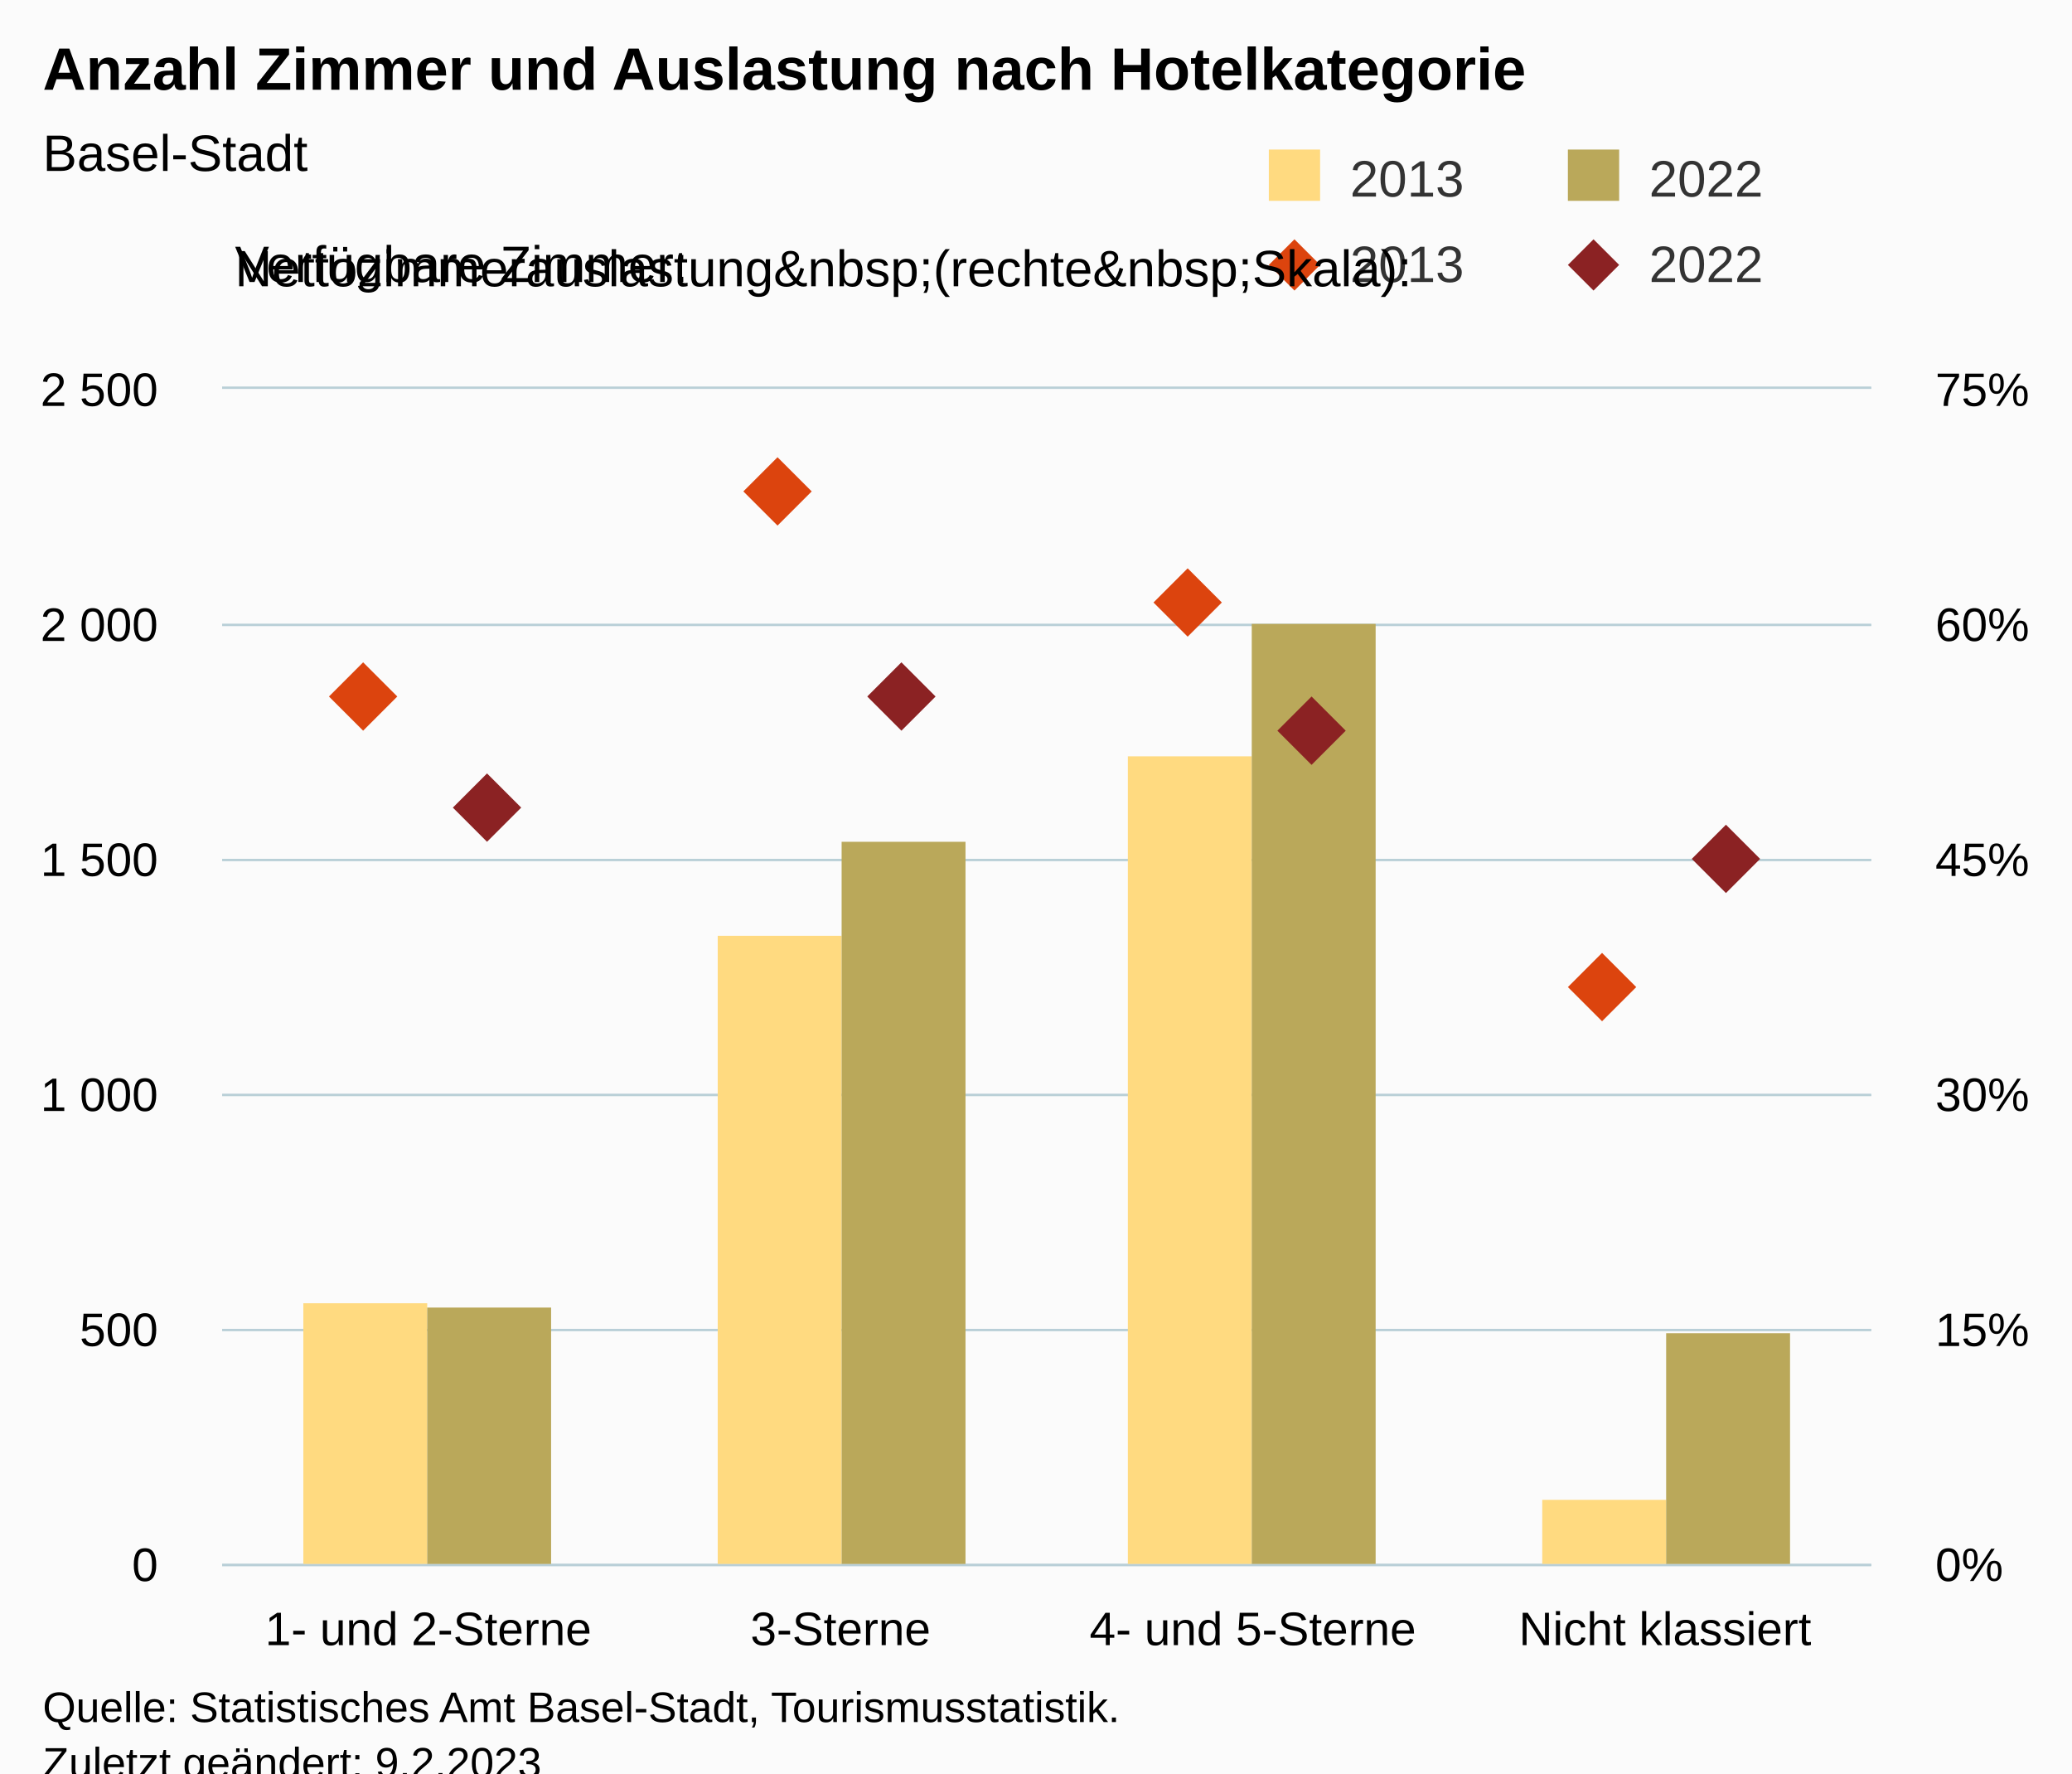
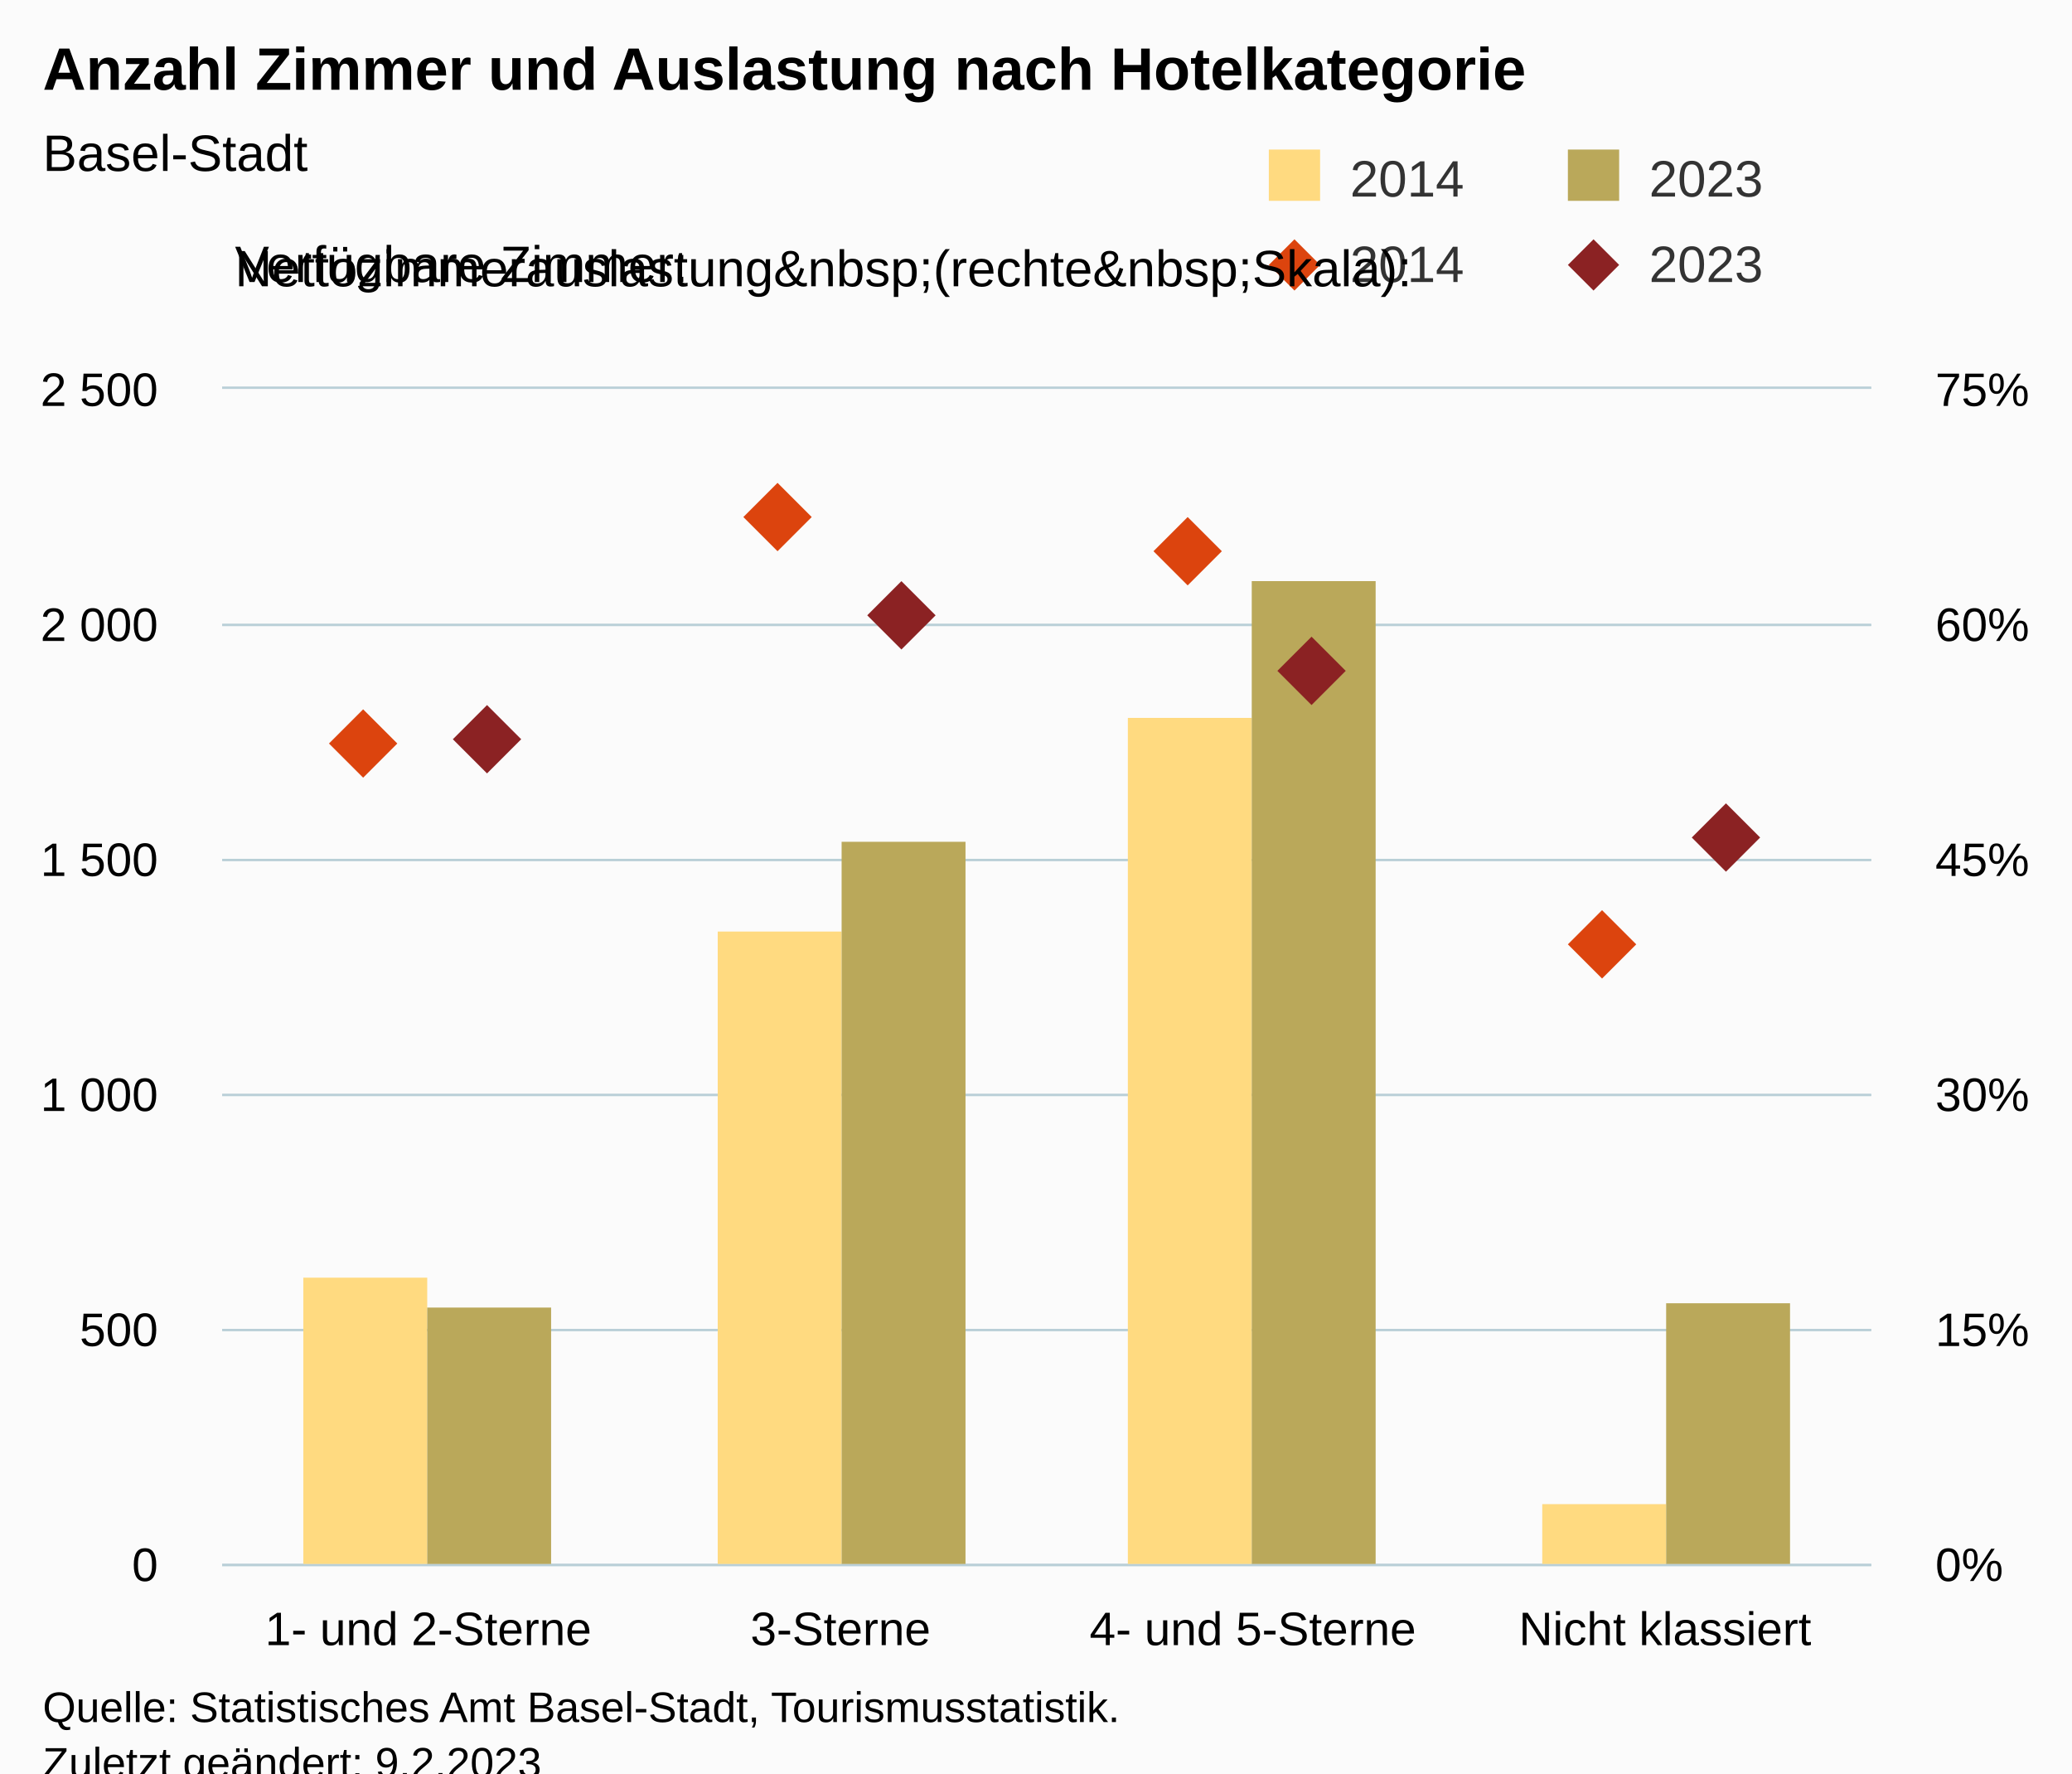
<svg xmlns="http://www.w3.org/2000/svg" version="1.1" class="highcharts-root" style="font-family:Arial;font-size:12px;" viewBox="0 0 485 415">
  <defs>
-     <clipPath id="highcharts-nibxb6p-25-">
+     <clipPath id="highcharts-9w8ut43-25-">
      <rect x="0" y="0" width="386" height="275" fill="none" />
    </clipPath>
-     <clipPath id="highcharts-nibxb6p-30-">
+     <clipPath id="highcharts-9w8ut43-30-">
      <rect x="0" y="0" width="386" height="275" fill="none" />
    </clipPath>
-     <clipPath id="highcharts-nibxb6p-39-">
+     <clipPath id="highcharts-9w8ut43-39-">
      <rect x="0" y="0" width="386" height="275" fill="none" />
    </clipPath>
-     <clipPath id="highcharts-nibxb6p-44-">
+     <clipPath id="highcharts-9w8ut43-44-">
      <rect x="52" y="91" width="386" height="275" fill="none" />
    </clipPath>
  </defs>
  <rect fill="#fbfbfb" class="highcharts-background" x="0" y="0" width="485" height="428" rx="0" ry="0" />
  <rect fill="none" class="highcharts-plot-background" x="52" y="91" width="386" height="275" />
  <g class="highcharts-pane-group" data-z-index="0" />
  <g class="highcharts-grid highcharts-xaxis-grid" data-z-index="1">
    <path fill="none" data-z-index="1" class="highcharts-grid-line" d="M 148.5 91 L 148.5 366" opacity="1" />
    <path fill="none" data-z-index="1" class="highcharts-grid-line" d="M 244.5 91 L 244.5 366" opacity="1" />
    <path fill="none" data-z-index="1" class="highcharts-grid-line" d="M 341.5 91 L 341.5 366" opacity="1" />
    <path fill="none" data-z-index="1" class="highcharts-grid-line" d="M 437.5 91 L 437.5 366" opacity="1" />
    <path fill="none" data-z-index="1" class="highcharts-grid-line" d="M 51.5 91 L 51.5 366" opacity="1" />
  </g>
  <g class="highcharts-grid highcharts-yaxis-grid" data-z-index="1">
    <path fill="none" stroke="#B9CFD7" stroke-width="0.5" data-z-index="1" class="highcharts-grid-line" d="M 52 366.25 L 438 366.25" opacity="1" />
    <path fill="none" stroke="#B9CFD7" stroke-width="0.5" data-z-index="1" class="highcharts-grid-line" d="M 52 311.25 L 438 311.25" opacity="1" />
    <path fill="none" stroke="#B9CFD7" stroke-width="0.5" data-z-index="1" class="highcharts-grid-line" d="M 52 256.25 L 438 256.25" opacity="1" />
    <path fill="none" stroke="#B9CFD7" stroke-width="0.5" data-z-index="1" class="highcharts-grid-line" d="M 52 201.25 L 438 201.25" opacity="1" />
    <path fill="none" stroke="#B9CFD7" stroke-width="0.5" data-z-index="1" class="highcharts-grid-line" d="M 52 146.25 L 438 146.25" opacity="1" />
    <path fill="none" stroke="#B9CFD7" stroke-width="0.5" data-z-index="1" class="highcharts-grid-line" d="M 52 90.75 L 438 90.75" opacity="1" />
  </g>
  <g class="highcharts-grid highcharts-yaxis-grid" data-z-index="1">
    <path fill="none" stroke="#B9CFD7" stroke-width="0.5" data-z-index="1" class="highcharts-grid-line" d="M 52 366.25 L 438 366.25" opacity="1" />
    <path fill="none" stroke="#B9CFD7" stroke-width="0.5" data-z-index="1" class="highcharts-grid-line" d="M 52 311.25 L 438 311.25" opacity="1" />
    <path fill="none" stroke="#B9CFD7" stroke-width="0.5" data-z-index="1" class="highcharts-grid-line" d="M 52 256.25 L 438 256.25" opacity="1" />
    <path fill="none" stroke="#B9CFD7" stroke-width="0.5" data-z-index="1" class="highcharts-grid-line" d="M 52 201.25 L 438 201.25" opacity="1" />
    <path fill="none" stroke="#B9CFD7" stroke-width="0.5" data-z-index="1" class="highcharts-grid-line" d="M 52 146.25 L 438 146.25" opacity="1" />
    <path fill="none" stroke="#B9CFD7" stroke-width="0.5" data-z-index="1" class="highcharts-grid-line" d="M 52 90.75 L 438 90.75" opacity="1" />
  </g>
  <rect fill="none" class="highcharts-plot-border" data-z-index="1" x="52" y="91" width="386" height="275" />
  <g class="highcharts-axis highcharts-xaxis" data-z-index="2">
    <path fill="none" class="highcharts-axis-line" stroke="#B9CFD7" stroke-width="0.5" data-z-index="7" d="M 52 366.25 L 438 366.25" />
  </g>
  <g class="highcharts-axis highcharts-yaxis" data-z-index="2">
    <path fill="none" class="highcharts-axis-line" data-z-index="7" d="M 52 91 L 52 366" />
  </g>
  <g class="highcharts-axis highcharts-yaxis" data-z-index="2">
    <path fill="none" class="highcharts-axis-line" data-z-index="7" d="M 438 91 L 438 366" />
  </g>
  <g class="highcharts-series-group" data-z-index="3">
-     <g class="highcharts-series highcharts-series-0 highcharts-column-series" data-z-index="0.1" opacity="1" transform="translate(52,91) scale(1 1)" clip-path="url(#highcharts-nibxb6p-30-)">
-       <rect x="19" y="214" width="29" height="62" fill="rgb(255, 218, 128)" opacity="1" class="highcharts-point" />
-       <rect x="116" y="128" width="29" height="148" fill="rgb(255, 218, 128)" opacity="1" class="highcharts-point" />
-       <rect x="212" y="86" width="29" height="190" fill="rgb(255, 218, 128)" opacity="1" class="highcharts-point" />
-       <rect x="309" y="260" width="29" height="16" fill="rgb(255, 218, 128)" opacity="1" class="highcharts-point" />
+     <g class="highcharts-series highcharts-series-0 highcharts-column-series" data-z-index="0.1" opacity="1" transform="translate(52,91) scale(1 1)" clip-path="url(#highcharts-9w8ut43-30-)">
+       <rect x="19" y="208" width="29" height="68" fill="rgb(255, 218, 128)" opacity="1" class="highcharts-point" />
+       <rect x="116" y="127" width="29" height="149" fill="rgb(255, 218, 128)" opacity="1" class="highcharts-point" />
+       <rect x="212" y="77" width="29" height="199" fill="rgb(255, 218, 128)" opacity="1" class="highcharts-point" />
+       <rect x="309" y="261" width="29" height="15" fill="rgb(255, 218, 128)" opacity="1" class="highcharts-point" />
    </g>
    <g class="highcharts-markers highcharts-series-0 highcharts-column-series" data-z-index="0.1" opacity="1" transform="translate(52,91) scale(1 1)" clip-path="none" />
-     <g class="highcharts-series highcharts-series-1 highcharts-column-series" data-z-index="0.1" opacity="1" transform="translate(52,91) scale(1 1)" clip-path="url(#highcharts-nibxb6p-30-)">
+     <g class="highcharts-series highcharts-series-1 highcharts-column-series" data-z-index="0.1" opacity="1" transform="translate(52,91) scale(1 1)" clip-path="url(#highcharts-9w8ut43-30-)">
      <rect x="48" y="215" width="29" height="61" fill="rgb(186, 168, 90)" opacity="1" class="highcharts-point" />
      <rect x="145" y="106" width="29" height="170" fill="rgb(186, 168, 90)" opacity="1" class="highcharts-point" />
-       <rect x="241" y="55" width="29" height="221" fill="rgb(186, 168, 90)" opacity="1" class="highcharts-point" />
-       <rect x="338" y="221" width="29" height="55" fill="rgb(186, 168, 90)" opacity="1" class="highcharts-point" />
+       <rect x="241" y="45" width="29" height="231" fill="rgb(186, 168, 90)" opacity="1" class="highcharts-point" />
+       <rect x="338" y="214" width="29" height="62" fill="rgb(186, 168, 90)" opacity="1" class="highcharts-point" />
    </g>
    <g class="highcharts-markers highcharts-series-1 highcharts-column-series" data-z-index="0.1" opacity="1" transform="translate(52,91) scale(1 1)" clip-path="none" />
-     <g class="highcharts-series highcharts-series-2 highcharts-scatter-series" data-z-index="0.1" opacity="1" transform="translate(52,91) scale(1 1)" clip-path="url(#highcharts-nibxb6p-39-)" />
+     <g class="highcharts-series highcharts-series-2 highcharts-scatter-series" data-z-index="0.1" opacity="1" transform="translate(52,91) scale(1 1)" clip-path="url(#highcharts-9w8ut43-39-)" />
    <g class="highcharts-markers highcharts-series-2 highcharts-scatter-series" data-z-index="0.1" opacity="1" transform="translate(52,91) scale(1 1)" clip-path="none">
-       <path fill="rgb(220, 68, 14)" d="M 33 64 L 41 72 L 33 80 L 25 72 Z" opacity="1" class="highcharts-point" />
-       <path fill="rgb(220, 68, 14)" d="M 130 16 L 138 24 L 130 32 L 122 24 Z" opacity="1" class="highcharts-point" />
-       <path fill="rgb(220, 68, 14)" d="M 226 42 L 234 50 L 226 58 L 218 50 Z" opacity="1" class="highcharts-point" />
-       <path fill="rgb(220, 68, 14)" d="M 323 132 L 331 140 L 323 148 L 315 140 Z" opacity="1" class="highcharts-point" />
+       <path fill="rgb(220, 68, 14)" d="M 33 75 L 41 83 L 33 91 L 25 83 Z" opacity="1" class="highcharts-point" />
+       <path fill="rgb(220, 68, 14)" d="M 130 22 L 138 30 L 130 38 L 122 30 Z" opacity="1" class="highcharts-point" />
+       <path fill="rgb(220, 68, 14)" d="M 226 30 L 234 38 L 226 46 L 218 38 Z" opacity="1" class="highcharts-point" />
+       <path fill="rgb(220, 68, 14)" d="M 323 122 L 331 130 L 323 138 L 315 130 Z" opacity="1" class="highcharts-point" />
    </g>
-     <g class="highcharts-series highcharts-series-3 highcharts-scatter-series" data-z-index="0.1" opacity="1" transform="translate(52,91) scale(1 1)" clip-path="url(#highcharts-nibxb6p-39-)" />
+     <g class="highcharts-series highcharts-series-3 highcharts-scatter-series" data-z-index="0.1" opacity="1" transform="translate(52,91) scale(1 1)" clip-path="url(#highcharts-9w8ut43-39-)" />
    <g class="highcharts-markers highcharts-series-3 highcharts-scatter-series" data-z-index="0.1" opacity="1" transform="translate(52,91) scale(1 1)" clip-path="none">
-       <path fill="rgb(139, 34, 35)" d="M 62 90 L 70 98 L 62 106 L 54 98 Z" opacity="1" class="highcharts-point" />
-       <path fill="rgb(139, 34, 35)" d="M 159 64 L 167 72 L 159 80 L 151 72 Z" opacity="1" class="highcharts-point" />
-       <path fill="rgb(139, 34, 35)" d="M 255 72 L 263 80 L 255 88 L 247 80 Z" opacity="1" class="highcharts-point" />
-       <path fill="rgb(139, 34, 35)" d="M 352 102 L 360 110 L 352 118 L 344 110 Z" opacity="1" class="highcharts-point" />
+       <path fill="rgb(139, 34, 35)" d="M 62 74 L 70 82 L 62 90 L 54 82 Z" opacity="1" class="highcharts-point" />
+       <path fill="rgb(139, 34, 35)" d="M 159 45 L 167 53 L 159 61 L 151 53 Z" opacity="1" class="highcharts-point" />
+       <path fill="rgb(139, 34, 35)" d="M 255 58 L 263 66 L 255 74 L 247 66 Z" opacity="1" class="highcharts-point" />
+       <path fill="rgb(139, 34, 35)" d="M 352 97 L 360 105 L 352 113 L 344 105 Z" opacity="1" class="highcharts-point" />
    </g>
  </g>
  <text x="10" text-anchor="start" class="highcharts-title" data-z-index="4" style="color:#000000;font-size:14px;font-weight:bold;fill:#000000;" y="21">
    <tspan>Anzahl Zimmer und Auslastung nach Hotelkategorie</tspan>
  </text>
  <text x="10" text-anchor="start" class="highcharts-subtitle" data-z-index="4" style="color:#000000;font-size:12px;font-weight:normal;fill:#000000;" y="40">
    <tspan>Basel-Stadt</tspan>
  </text>
  <text x="10" text-anchor="start" class="highcharts-caption" data-z-index="4" style="color:#666666;fill:#666666;" y="400" />
  <g class="highcharts-legend" data-z-index="7" transform="translate(287,6)">
    <rect fill="none" class="highcharts-legend-box" rx="0" ry="0" x="0" y="0" width="188" height="73" visibility="visible" />
    <g data-z-index="1" transform="translate(0,22)">
      <g>
        <g class="highcharts-legend-item highcharts-column-series highcharts-color-undefined highcharts-series-0" data-z-index="1" transform="translate(8,3)">
          <text x="21" style="color:#333333;cursor:pointer;font-size:12px;font-weight:normal;fill:#333333;" text-anchor="start" data-z-index="2" y="15">
-             <tspan>2013</tspan>
+             <tspan>2014</tspan>
          </text>
          <rect x="2" y="4" width="12" height="12" fill="rgb(255, 218, 128)" class="highcharts-point" data-z-index="3" />
        </g>
        <g class="highcharts-legend-item highcharts-column-series highcharts-color-undefined highcharts-series-1" data-z-index="1" transform="translate(78,3)">
          <text x="21" y="15" style="color:#333333;cursor:pointer;font-size:12px;font-weight:normal;fill:#333333;" text-anchor="start" data-z-index="2">
-             <tspan>2022</tspan>
+             <tspan>2023</tspan>
          </text>
          <rect x="2" y="4" width="12" height="12" fill="rgb(186, 168, 90)" class="highcharts-point" data-z-index="3" />
        </g>
        <g class="highcharts-legend-item highcharts-scatter-series highcharts-color-undefined highcharts-series-2" data-z-index="1" transform="translate(8,23)">
          <path fill="none" d="M 0 11 L 16 11" class="highcharts-graph" />
          <path fill="rgb(220, 68, 14)" d="M 8 5 L 14 11 L 8 17 L 2 11 Z" class="highcharts-point" opacity="1" />
          <text x="21" y="15" style="color:#333333;cursor:pointer;font-size:12px;font-weight:normal;fill:#333333;" text-anchor="start" data-z-index="2">
-             <tspan>2013</tspan>
+             <tspan>2014</tspan>
          </text>
        </g>
        <g class="highcharts-legend-item highcharts-scatter-series highcharts-color-undefined highcharts-series-3" data-z-index="1" transform="translate(78,23)">
          <path fill="none" d="M 0 11 L 16 11" class="highcharts-graph" />
          <path fill="rgb(139, 34, 35)" d="M 8 5 L 14 11 L 8 17 L 2 11 Z" class="highcharts-point" opacity="1" />
          <text x="21" y="15" style="color:#333333;cursor:pointer;font-size:12px;font-weight:normal;fill:#333333;" text-anchor="start" data-z-index="2">
-             <tspan>2022</tspan>
+             <tspan>2023</tspan>
          </text>
        </g>
      </g>
    </g>
    <g class="highcharts-label highcharts-legend-title" data-z-index="1" style="white-space:nowrap;" transform="translate(-235,45)">
      <text x="3" data-z-index="1" style="font-weight:normal;line-height:1.5;" y="15">
        <tspan>Verfügbare Zimmer:</tspan>
        <tspan x="3" dy="1">Nettozimmerauslastung&amp;nbsp;(rechte&amp;nbsp;Skala):</tspan>
      </text>
    </g>
  </g>
  <g class="highcharts-axis-labels highcharts-xaxis-labels" data-z-index="7">
    <text x="100.25" style="color:#000000;cursor:default;font-size:11px;fill:#000000;" text-anchor="middle" transform="translate(0,0)" y="385" opacity="1">
      <tspan>1- und 2-Sterne</tspan>
    </text>
    <text x="196.75" style="color:#000000;cursor:default;font-size:11px;fill:#000000;" text-anchor="middle" transform="translate(0,0)" y="385" opacity="1">3-Sterne</text>
    <text x="293.25" style="color:#000000;cursor:default;font-size:11px;fill:#000000;" text-anchor="middle" transform="translate(0,0)" y="385" opacity="1">
      <tspan>4- und 5-Sterne</tspan>
    </text>
    <text x="389.75" style="color:#000000;cursor:default;font-size:11px;fill:#000000;" text-anchor="middle" transform="translate(0,0)" y="385" opacity="1">
      <tspan>Nicht klassiert</tspan>
    </text>
  </g>
  <g class="highcharts-axis-labels highcharts-yaxis-labels" data-z-index="7">
    <text x="37" style="color:#000000;cursor:default;font-size:11px;fill:#000000;" text-anchor="end" transform="translate(0,0)" y="370" opacity="1">0</text>
    <text x="37" style="color:#000000;cursor:default;font-size:11px;fill:#000000;" text-anchor="end" transform="translate(0,0)" y="315" opacity="1">500</text>
    <text x="37" style="color:#000000;cursor:default;font-size:11px;fill:#000000;" text-anchor="end" transform="translate(0,0)" y="260" opacity="1">
      <tspan>1 000</tspan>
    </text>
    <text x="37" style="color:#000000;cursor:default;font-size:11px;fill:#000000;" text-anchor="end" transform="translate(0,0)" y="205" opacity="1">
      <tspan>1 500</tspan>
    </text>
    <text x="37" style="color:#000000;cursor:default;font-size:11px;fill:#000000;" text-anchor="end" transform="translate(0,0)" y="150" opacity="1">
      <tspan>2 000</tspan>
    </text>
    <text x="37" style="color:#000000;cursor:default;font-size:11px;fill:#000000;" text-anchor="end" transform="translate(0,0)" y="95" opacity="1">
      <tspan>2 500</tspan>
    </text>
  </g>
  <g class="highcharts-axis-labels highcharts-yaxis-labels" data-z-index="7">
    <text x="453" style="color:#000000;cursor:default;font-size:11px;fill:#000000;" text-anchor="start" transform="translate(0,0)" y="370" opacity="1">0%</text>
    <text x="453" style="color:#000000;cursor:default;font-size:11px;fill:#000000;" text-anchor="start" transform="translate(0,0)" y="315" opacity="1">15%</text>
    <text x="453" style="color:#000000;cursor:default;font-size:11px;fill:#000000;" text-anchor="start" transform="translate(0,0)" y="260" opacity="1">30%</text>
    <text x="453" style="color:#000000;cursor:default;font-size:11px;fill:#000000;" text-anchor="start" transform="translate(0,0)" y="205" opacity="1">45%</text>
    <text x="453" style="color:#000000;cursor:default;font-size:11px;fill:#000000;" text-anchor="start" transform="translate(0,0)" y="150" opacity="1">60%</text>
    <text x="453" style="color:#000000;cursor:default;font-size:11px;fill:#000000;" text-anchor="start" transform="translate(0,0)" y="95" opacity="1">75%</text>
  </g>
  <text x="10" class="highcharts-credits" text-anchor="start" data-z-index="8" style="cursor:default;color:#000000;font-size:10px;fill:#000000;" y="403">
    <tspan>Quelle: Statistisches Amt Basel-Stadt, Tourismusstatistik.</tspan>
    <tspan x="10" dy="13">Zuletzt geändert: 9.2.2023</tspan>
  </text>
-   <g class="highcharts-control-points" data-z-index="99" clip-path="url(#highcharts-nibxb6p-44-)" />
+   <g class="highcharts-control-points" data-z-index="99" clip-path="url(#highcharts-9w8ut43-44-)" />
</svg>
